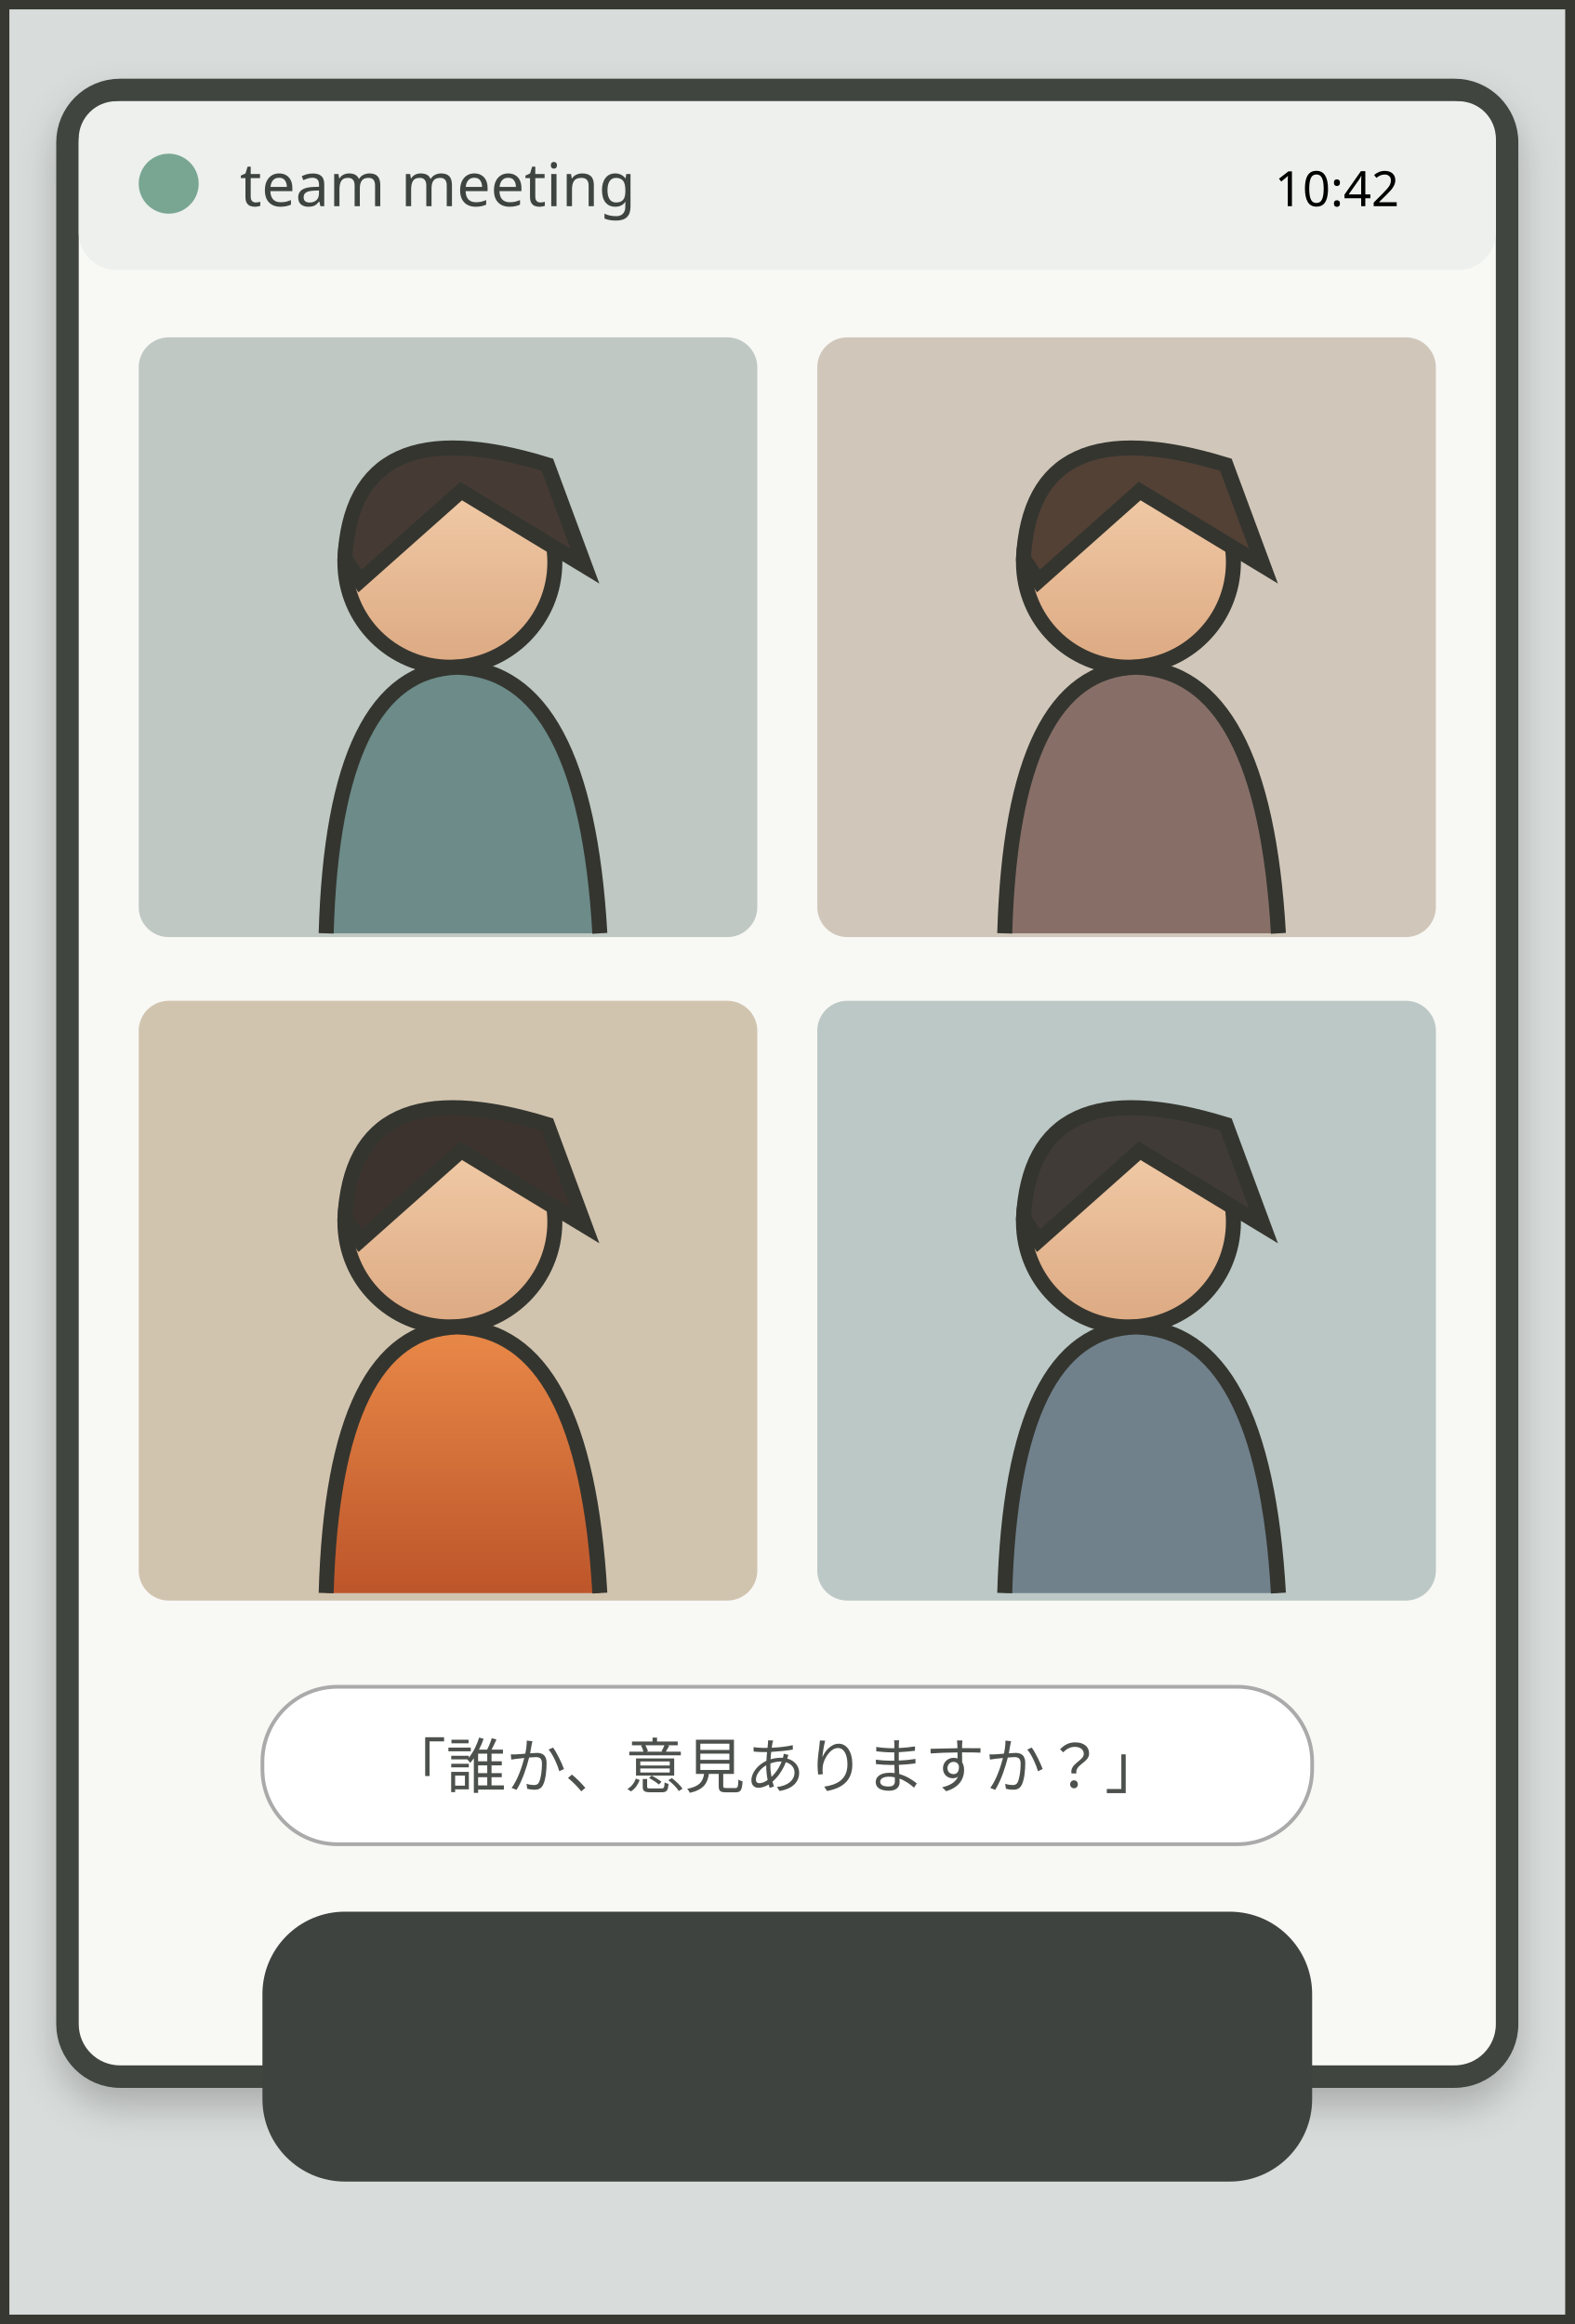
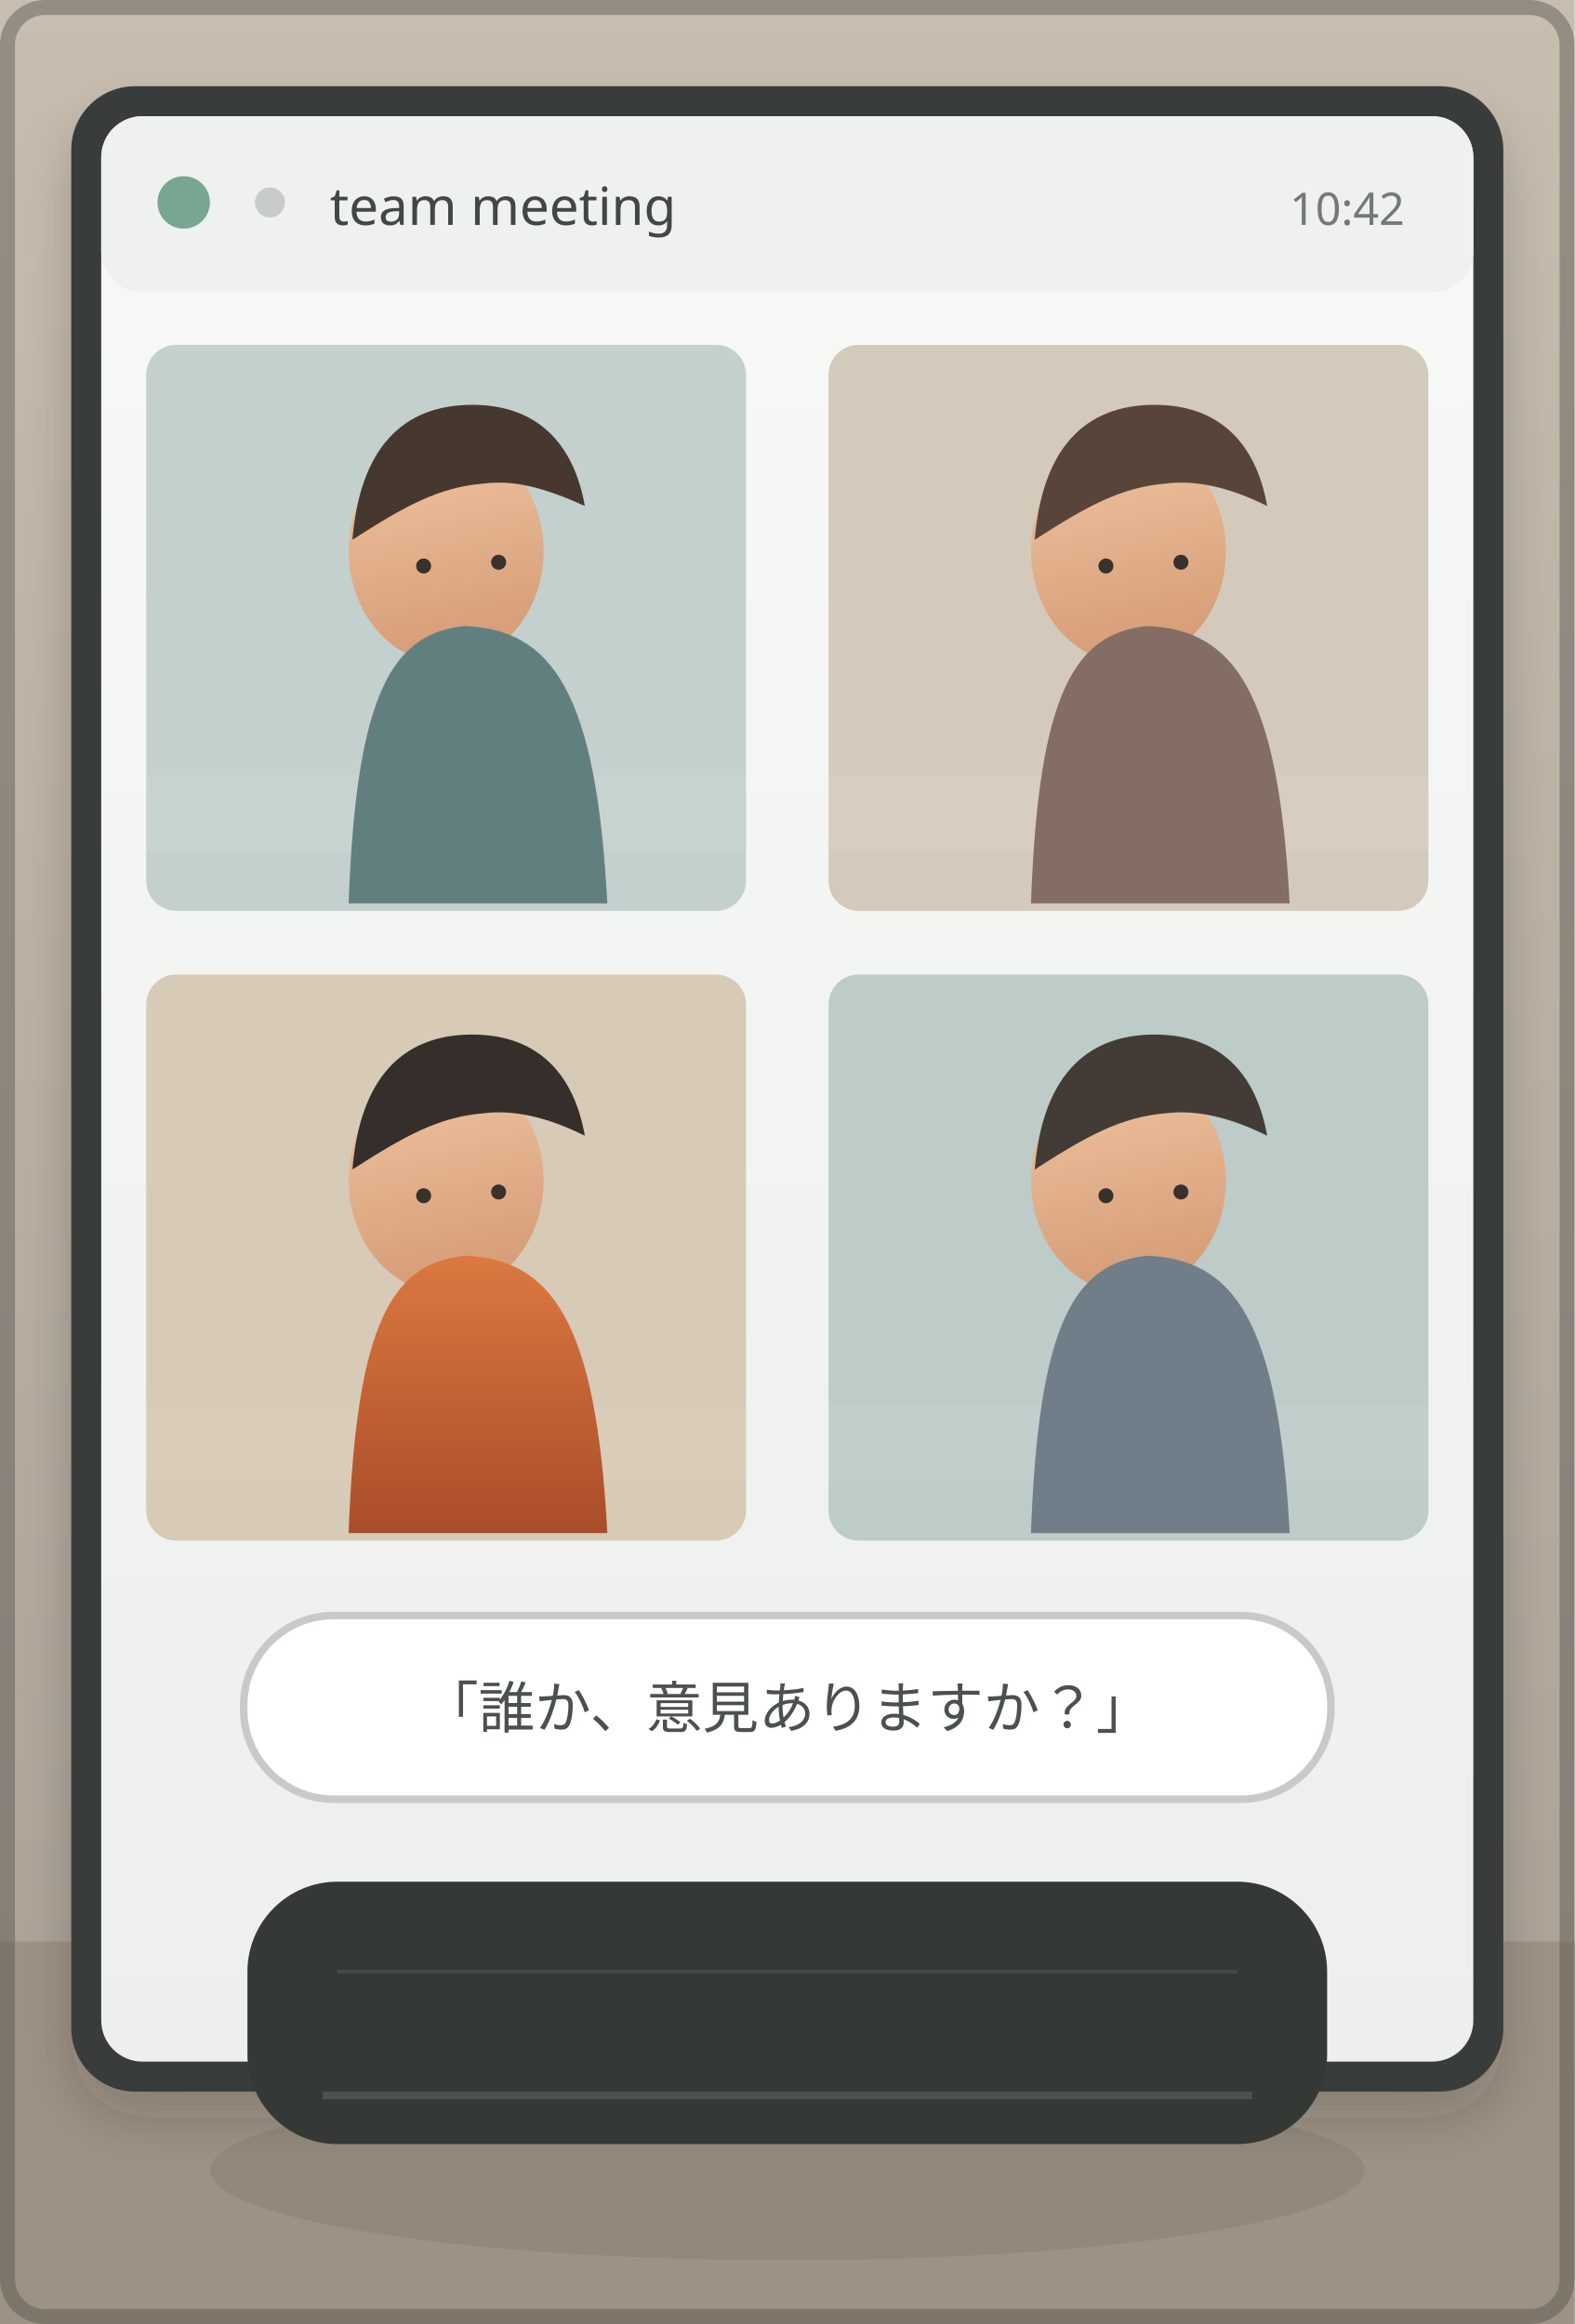
<svg xmlns="http://www.w3.org/2000/svg" viewBox="0 0 420 620" role="img">
  <defs>
-     <filter id="paper">
-       <feTurbulence baseFrequency=".45" numOctaves="3" result="n" />
-       <feBlend in="SourceGraphic" in2="n" mode="soft-light" />
-     </filter>
-     <filter id="shadow">
-       <feDropShadow dx="0" dy="5" stdDeviation="5" flood-opacity=".22" />
-     </filter>
-     <linearGradient id="skin" x2="0" y2="1">
-       <stop stop-color="#f4d0ad" />
-       <stop offset="1" stop-color="#dca982" />
+     <linearGradient id="desk" x2="0" y2="1">
+       <stop stop-color="#c8beb0" />
+       <stop offset="1" stop-color="#a99f93" />
+     </linearGradient>
+     <linearGradient id="screen" x2="0" y2="1">
+       <stop stop-color="#f8f9f7" />
+       <stop offset="1" stop-color="#ecefed" />
+     </linearGradient>
+     <linearGradient id="skin" x2=".2" y2="1">
+       <stop stop-color="#f0c6a2" />
+       <stop offset="1" stop-color="#d69d78" />
    </linearGradient>
    <linearGradient id="orange" x2="0" y2="1">
-       <stop stop-color="#e98948" />
-       <stop offset="1" stop-color="#bd552a" />
+       <stop stop-color="#dc7840" />
+       <stop offset="1" stop-color="#a94d29" />
    </linearGradient>
+     <filter id="soft" x="-30%" y="-30%" width="160%" height="170%">
+       <feDropShadow dx="0" dy="7" stdDeviation="7" flood-color="#24231f" flood-opacity=".2" />
+     </filter>
  </defs>
-   <rect width="420" height="620" fill="#eee9df" />
-   <rect width="420" height="620" fill="#d8dcda" />
-   <rect x="18" y="24" width="384" height="530" rx="14" fill="#f8f8f5" stroke="#40443f" stroke-width="6" filter="url(#shadow)" />
-   <rect x="21" y="27" width="378" height="45" rx="10" fill="#edf0ed" />
-   <circle cx="45" cy="49" r="8" fill="#79a693" />
-   <text x="64" y="55" font-family="sans-serif" font-size="16" fill="#3e443f">team meeting</text>
-   <text x="340" y="55" font-family="sans-serif" font-size="13">10:42</text>
+   <rect width="420" height="620" fill="url(#desk)" />
+   <path d="M0 518h420v102H0z" fill="#9e9284" />
+   <ellipse cx="210" cy="579" rx="154" ry="24" fill="#655d55" opacity=".18" />
+   <rect x="19" y="23" width="382" height="535" rx="17" fill="#393d3b" filter="url(#soft)" />
+   <rect x="27" y="31" width="366" height="519" rx="11" fill="url(#screen)" />
+   <rect x="27" y="31" width="366" height="47" rx="11" fill="#eef1ef" />
+   <circle cx="49" cy="54" r="7" fill="#77a691" />
+   <circle cx="72" cy="54" r="4" fill="#c7ccc8" />
+   <text x="88" y="60" font-family="sans-serif" font-size="14" fill="#414743">team meeting</text>
+   <text x="344" y="60" font-family="sans-serif" font-size="12" fill="#737975">10:42</text>
  <g>
-     <rect x="37" y="90" width="165" height="160" rx="8" fill="#bfc8c3" />
-     <rect x="218" y="90" width="165" height="160" rx="8" fill="#d0c7ba" />
-     <rect x="37" y="267" width="165" height="160" rx="8" fill="#d1c4af" />
-     <rect x="218" y="267" width="165" height="160" rx="8" fill="#bcc8c5" />
+     <rect x="39" y="92" width="160" height="151" rx="8" fill="#c4d0cd" />
+     <rect x="221" y="92" width="160" height="151" rx="8" fill="#d4cabc" />
+     <rect x="39" y="260" width="160" height="151" rx="8" fill="#d7cab6" />
+     <rect x="221" y="260" width="160" height="151" rx="8" fill="#bdcbc9" />
+     <path d="M39 217h160M221 217h160M39 385h160M221 385h160" stroke="#ffffff" stroke-width="20" opacity=".06" />
  </g>
-   <g stroke="#34352f" stroke-width="4">
-     <g transform="translate(82 112)">
-       <circle cx="38" cy="38" r="28" fill="url(#skin)" />
-       <path d="M10 37Q12-4 64 12l10 27-33-20-27 24z" fill="#463b34" />
-       <path d="M5 137q2-70 35-71 34 1 38 71" fill="#6c8b89" />
-     </g>
-     <g transform="translate(263 112)">
-       <circle cx="38" cy="38" r="28" fill="url(#skin)" />
-       <path d="M10 37Q12-4 64 12l10 27-33-20-27 24z" fill="#534136" />
-       <path d="M5 137q2-70 35-71 34 1 38 71" fill="#876f68" />
-     </g>
-     <g transform="translate(82 288)">
-       <circle cx="38" cy="38" r="28" fill="url(#skin)" />
-       <path d="M10 37Q12-4 64 12l10 27-33-20-27 24z" fill="#3c332e" />
-       <path d="M5 137q2-70 35-71 34 1 38 71" fill="url(#orange)" />
-     </g>
-     <g transform="translate(263 288)">
-       <circle cx="38" cy="38" r="28" fill="url(#skin)" />
-       <path d="M10 37Q12-4 64 12l10 27-33-20-27 24z" fill="#403b36" />
-       <path d="M5 137q2-70 35-71 34 1 38 71" fill="#70818c" />
-     </g>
+   <g transform="translate(76 104)">
+     <ellipse cx="43" cy="43" rx="26" ry="30" fill="url(#skin)" />
+     <path d="M18 40c2-24 13-36 32-36 17 0 27 10 30 27-11-5-19-7-27-6-12 1-21 6-35 15z" fill="#47382f" />
+     <circle cx="37" cy="47" r="2" fill="#38312c" />
+     <circle cx="57" cy="46" r="2" fill="#38312c" />
+     <path d="M17 137c2-57 12-72 31-74 23 1 35 17 38 74z" fill="#627f80" />
  </g>
-   <rect x="70" y="450" width="280" height="42" rx="20" fill="#fff" stroke="#aaa" />
-   <text x="103" y="477" font-family="sans-serif" font-size="16" fill="#4d514d">「誰か、意見ありますか？」</text>
-   <rect x="70" y="510" width="280" height="72" rx="22" fill="#3f433f" />
-   <rect width="420" height="620" fill="none" stroke="#373832" stroke-width="5" />
+   <g transform="translate(258 104)">
+     <ellipse cx="43" cy="43" rx="26" ry="30" fill="url(#skin)" />
+     <path d="M18 40c2-24 13-36 32-36 17 0 27 10 30 27-10-5-19-7-27-6-12 1-21 6-35 15z" fill="#59443a" />
+     <circle cx="37" cy="47" r="2" fill="#38312c" />
+     <circle cx="57" cy="46" r="2" fill="#38312c" />
+     <path d="M17 137c2-57 12-72 31-74 23 1 35 17 38 74z" fill="#846d65" />
+   </g>
+   <g transform="translate(76 272)">
+     <ellipse cx="43" cy="43" rx="26" ry="30" fill="url(#skin)" />
+     <path d="M18 40c2-24 13-36 32-36 17 0 27 10 30 27-10-5-19-7-27-6-12 1-21 6-35 15z" fill="#352e2a" />
+     <circle cx="37" cy="47" r="2" fill="#38312c" />
+     <circle cx="57" cy="46" r="2" fill="#38312c" />
+     <path d="M17 137c2-57 12-72 31-74 23 1 35 17 38 74z" fill="url(#orange)" />
+   </g>
+   <g transform="translate(258 272)">
+     <ellipse cx="43" cy="43" rx="26" ry="30" fill="url(#skin)" />
+     <path d="M18 40c2-24 13-36 32-36 17 0 27 10 30 27-10-5-19-7-27-6-12 1-21 6-35 15z" fill="#433c36" />
+     <circle cx="37" cy="47" r="2" fill="#38312c" />
+     <circle cx="57" cy="46" r="2" fill="#38312c" />
+     <path d="M17 137c2-57 12-72 31-74 23 1 35 17 38 74z" fill="#6f7e89" />
+   </g>
+   <rect x="65" y="431" width="290" height="49" rx="24" fill="#ffffff" stroke="#c7cac7" stroke-width="2" />
+   <text x="210" y="461" text-anchor="middle" font-family="sans-serif" font-size="15" fill="#4b514d">「誰か、意見ありますか？」</text>
+   <rect x="66" y="502" width="288" height="70" rx="24" fill="#343936" />
+   <path d="M90 526h240" stroke="#5a605c" stroke-width="1" opacity=".45" />
+   <path d="M86 559h248" stroke="#d9ddd9" stroke-width="2" opacity=".15" />
+   <rect x="2" y="2" width="416" height="616" rx="10" fill="none" stroke="#57534d" stroke-width="4" opacity=".45" />
</svg>
